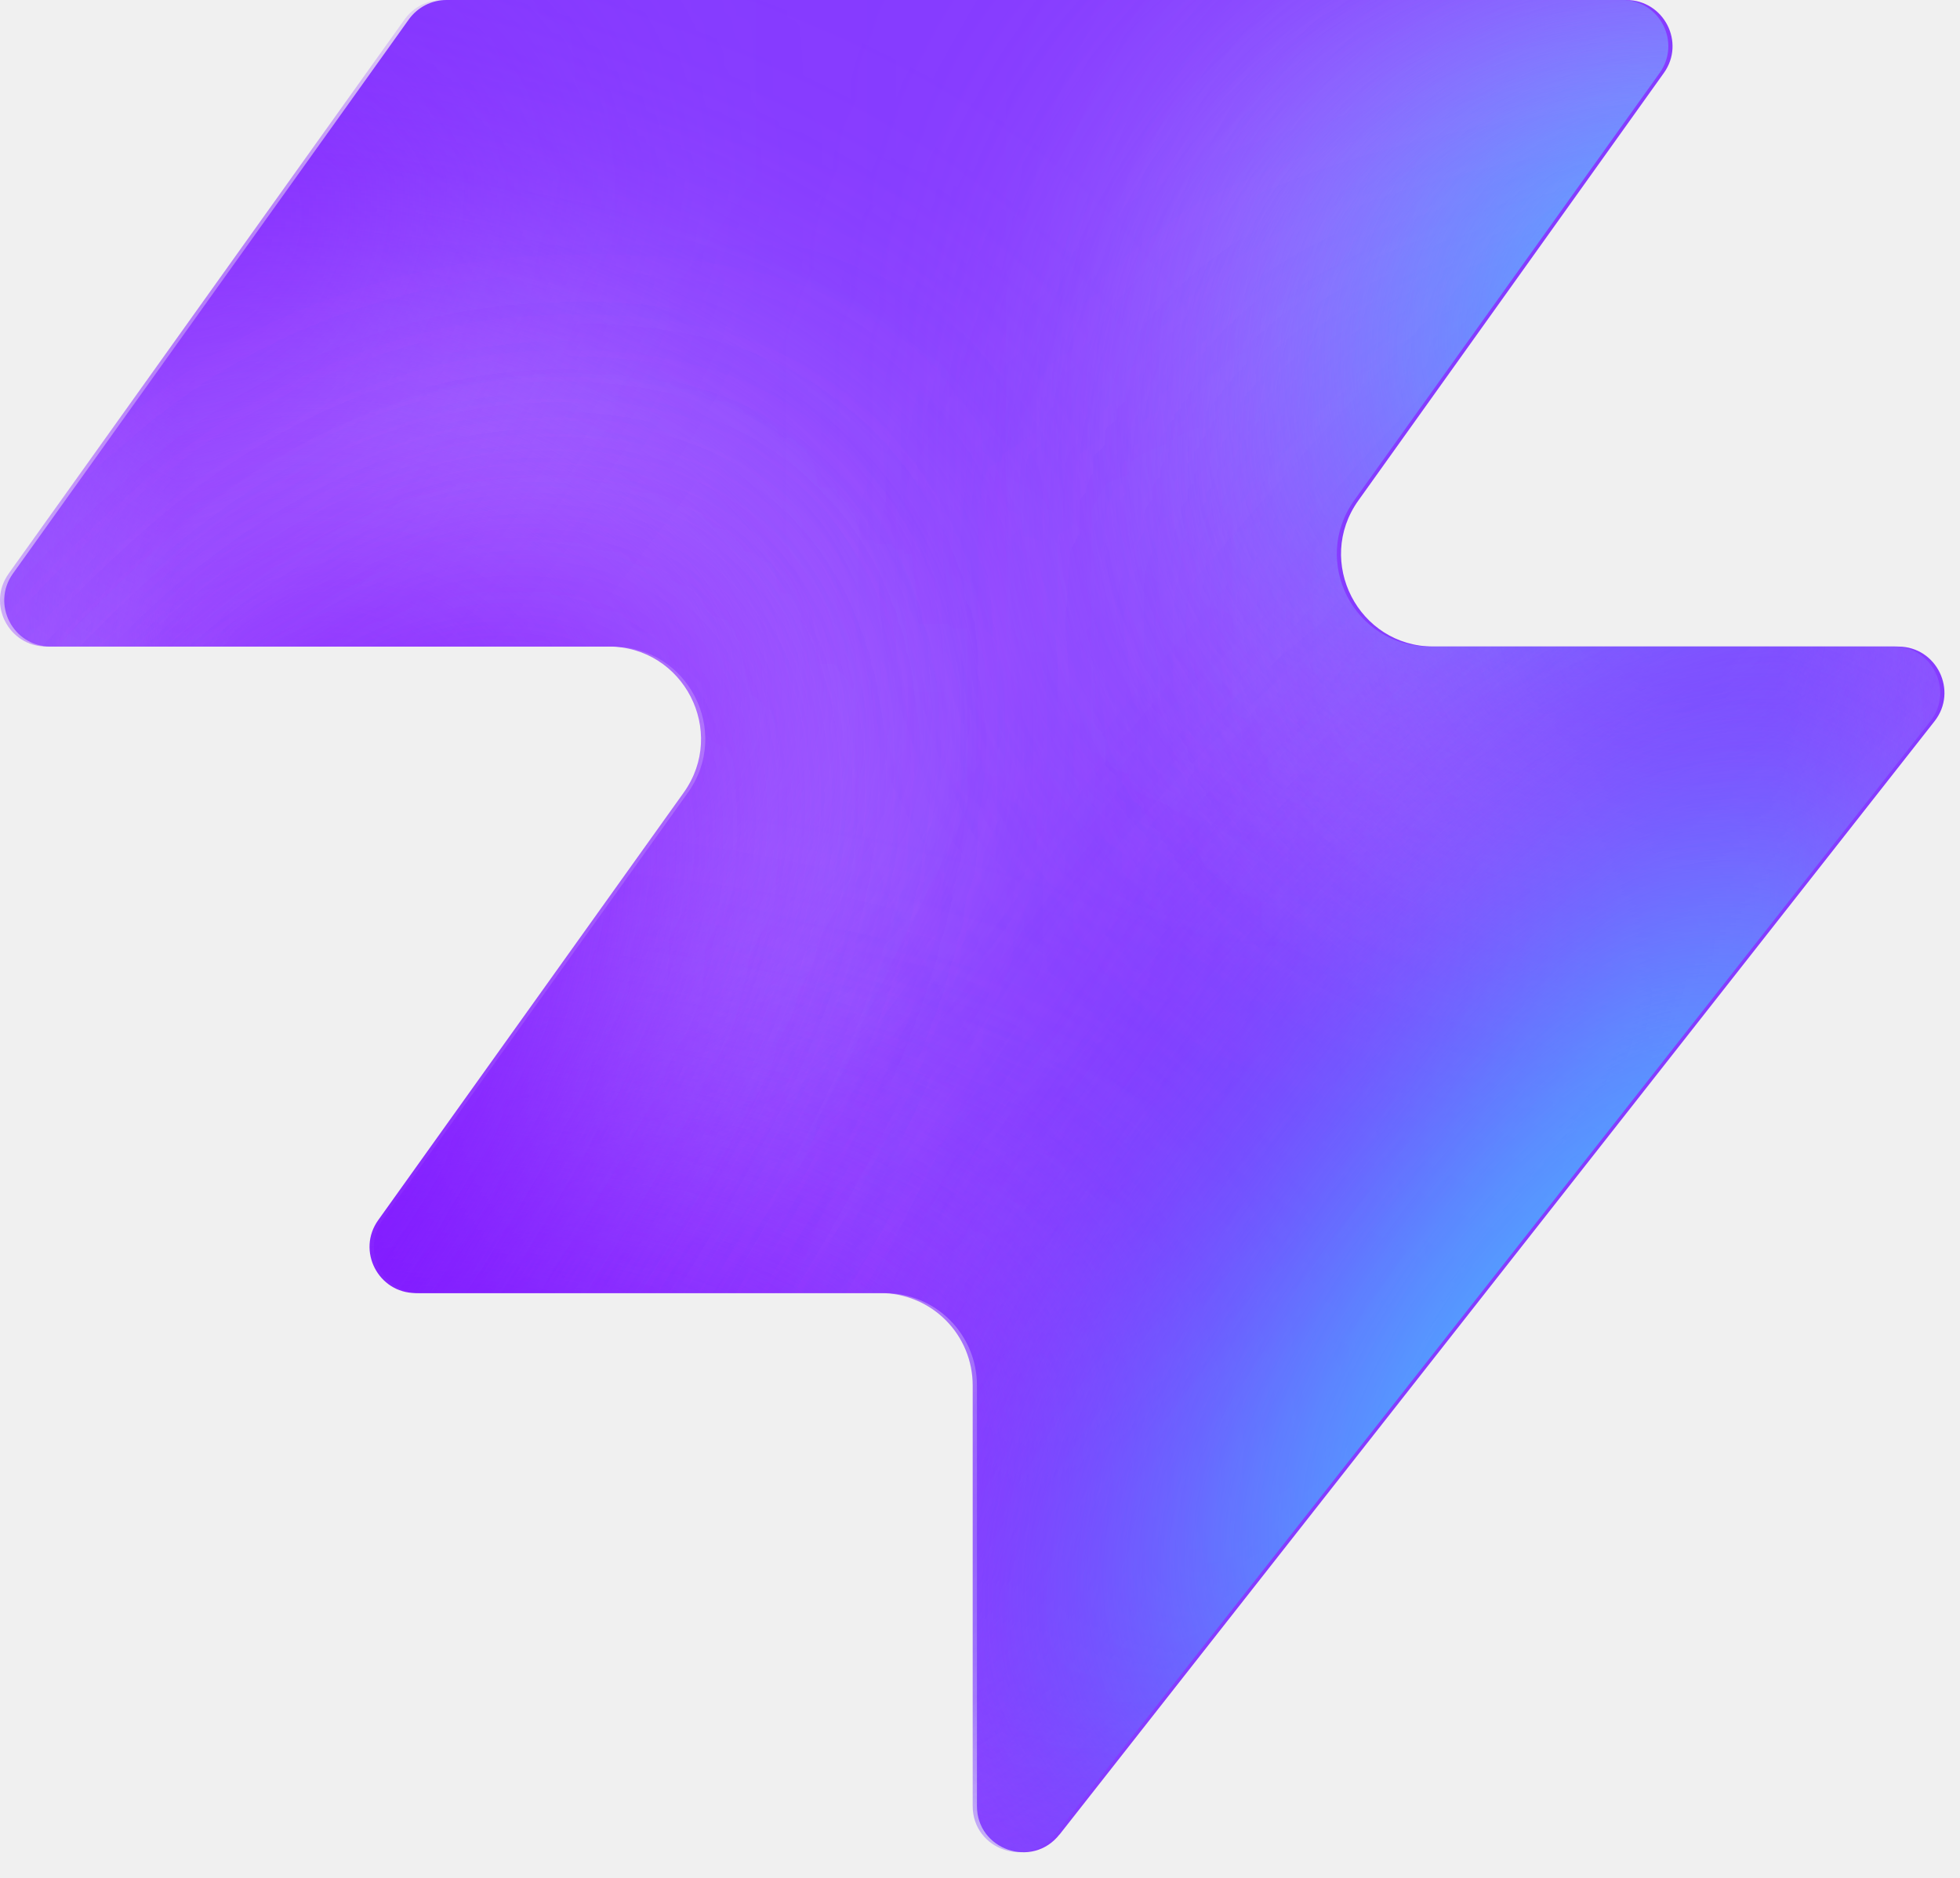
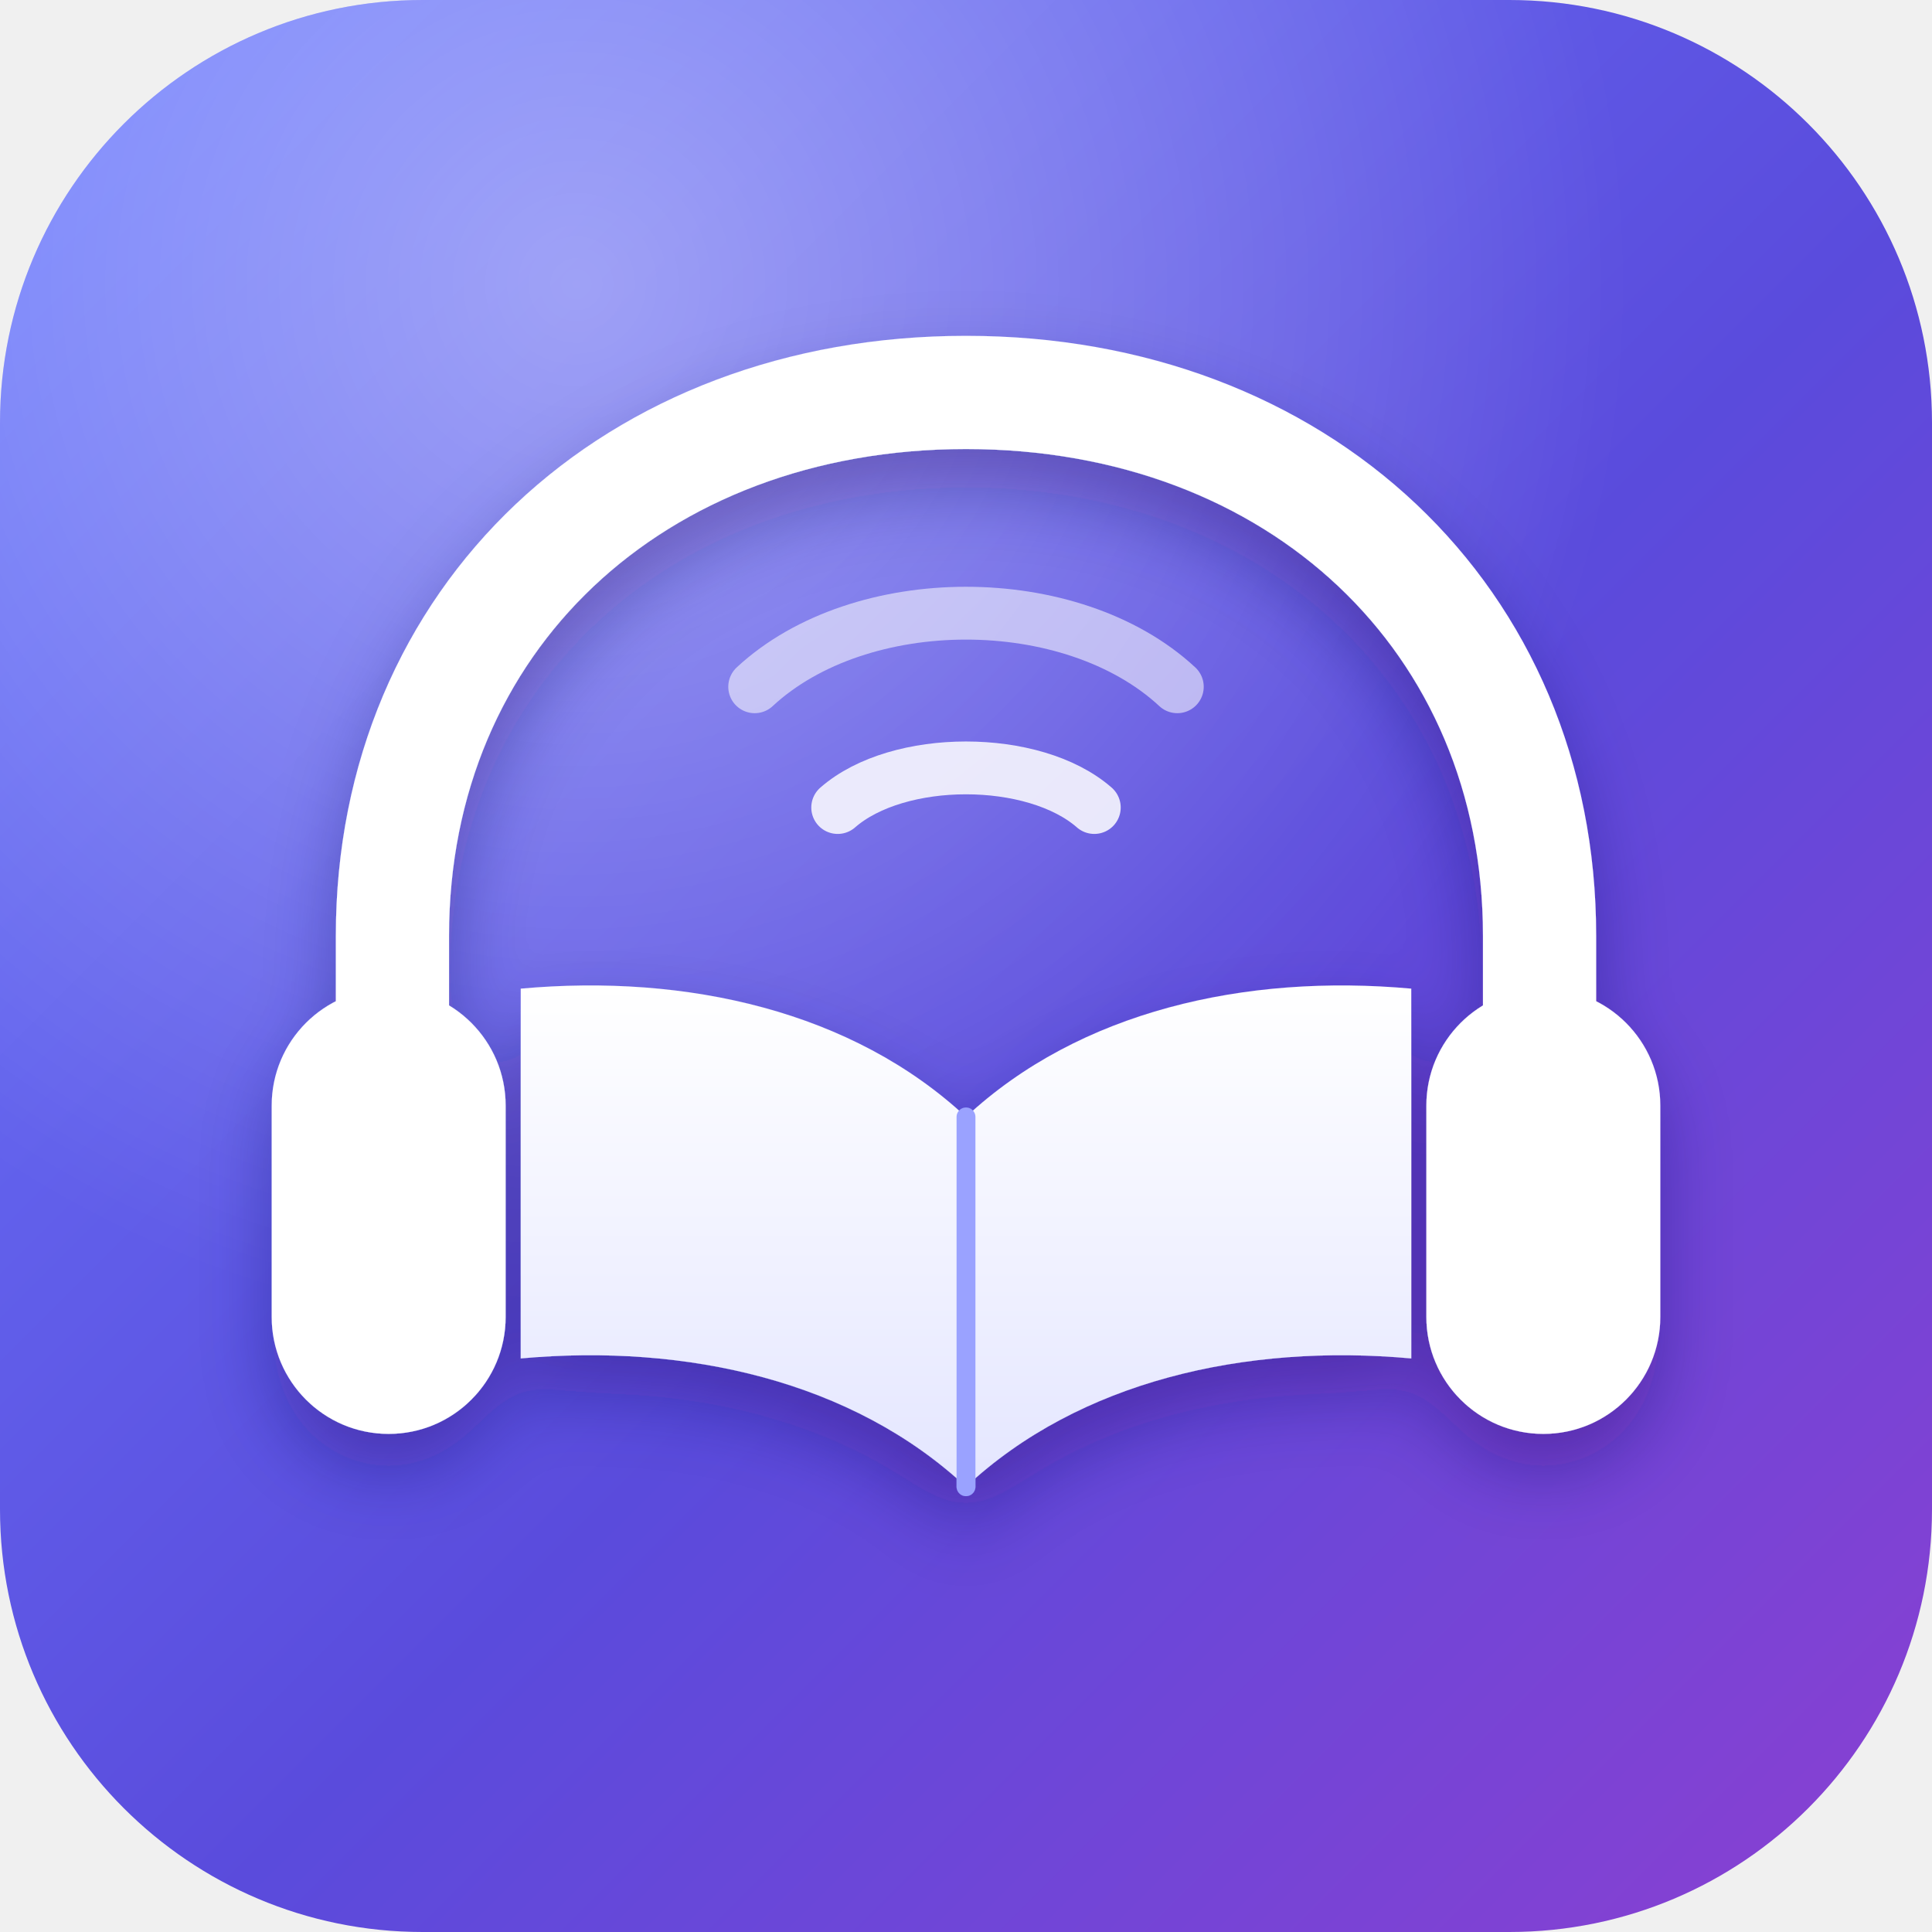
- <svg xmlns="http://www.w3.org/2000/svg" width="48" height="46" fill="none" viewBox="0 0 48 46">
-   <path fill="#863bff" d="M25.946 44.938c-.664.845-2.021.375-2.021-.698V33.937a2.26 2.26 0 0 0-2.262-2.262H10.287c-.92 0-1.456-1.04-.92-1.788l7.48-10.471c1.07-1.497 0-3.578-1.842-3.578H1.237c-.92 0-1.456-1.04-.92-1.788L10.013.474c.214-.297.556-.474.92-.474h28.894c.92 0 1.456 1.04.92 1.788l-7.48 10.471c-1.07 1.498 0 3.579 1.842 3.579h11.377c.943 0 1.473 1.088.89 1.83L25.947 44.94z" style="fill:#863bff;fill:color(display-p3 .525 .23 1);fill-opacity:1" />
-   <mask id="a" width="48" height="46" x="0" y="0" maskUnits="userSpaceOnUse" style="mask-type:alpha">
-     <path fill="#000" d="M25.842 44.938c-.664.844-2.021.375-2.021-.698V33.937a2.26 2.26 0 0 0-2.262-2.262H10.183c-.92 0-1.456-1.04-.92-1.788l7.48-10.471c1.07-1.498 0-3.579-1.842-3.579H1.133c-.92 0-1.456-1.04-.92-1.787L9.91.473c.214-.297.556-.474.92-.474h28.894c.92 0 1.456 1.04.92 1.788l-7.48 10.471c-1.07 1.498 0 3.578 1.842 3.578h11.377c.943 0 1.473 1.088.89 1.832L25.843 44.94z" style="fill:#000;fill-opacity:1" />
-   </mask>
-   <g mask="url(#a)">
-     <g filter="url(#b)">
-       <ellipse cx="5.508" cy="14.704" fill="#ede6ff" rx="5.508" ry="14.704" style="fill:#ede6ff;fill:color(display-p3 .927 .903 1);fill-opacity:1" transform="matrix(.00324 1 1 -.00324 -4.47 31.516)" />
-     </g>
-     <g filter="url(#c)">
-       <ellipse cx="10.399" cy="29.851" fill="#ede6ff" rx="10.399" ry="29.851" style="fill:#ede6ff;fill:color(display-p3 .927 .903 1);fill-opacity:1" transform="matrix(.00324 1 1 -.00324 -39.328 7.883)" />
-     </g>
-     <g filter="url(#d)">
-       <ellipse cx="5.508" cy="30.487" fill="#7e14ff" rx="5.508" ry="30.487" style="fill:#7e14ff;fill:color(display-p3 .492 .077 1);fill-opacity:1" transform="rotate(89.814 -25.913 -14.639)scale(1 -1)" />
-     </g>
-     <g filter="url(#e)">
-       <ellipse cx="5.508" cy="30.599" fill="#7e14ff" rx="5.508" ry="30.599" style="fill:#7e14ff;fill:color(display-p3 .492 .077 1);fill-opacity:1" transform="rotate(89.814 -32.644 -3.334)scale(1 -1)" />
-     </g>
-     <g filter="url(#f)">
-       <ellipse cx="5.508" cy="30.599" fill="#7e14ff" rx="5.508" ry="30.599" style="fill:#7e14ff;fill:color(display-p3 .492 .077 1);fill-opacity:1" transform="matrix(.00324 1 1 -.00324 -34.34 30.47)" />
-     </g>
-     <g filter="url(#g)">
-       <ellipse cx="14.072" cy="22.078" fill="#ede6ff" rx="14.072" ry="22.078" style="fill:#ede6ff;fill:color(display-p3 .927 .903 1);fill-opacity:1" transform="rotate(93.35 24.506 48.493)scale(-1 1)" />
-     </g>
-     <g filter="url(#h)">
-       <ellipse cx="3.47" cy="21.501" fill="#7e14ff" rx="3.47" ry="21.501" style="fill:#7e14ff;fill:color(display-p3 .492 .077 1);fill-opacity:1" transform="rotate(89.009 28.708 47.59)scale(-1 1)" />
-     </g>
-     <g filter="url(#i)">
-       <ellipse cx="3.47" cy="21.501" fill="#7e14ff" rx="3.47" ry="21.501" style="fill:#7e14ff;fill:color(display-p3 .492 .077 1);fill-opacity:1" transform="rotate(89.009 28.708 47.59)scale(-1 1)" />
-     </g>
-     <g filter="url(#j)">
-       <ellipse cx=".387" cy="8.972" fill="#7e14ff" rx="4.407" ry="29.108" style="fill:#7e14ff;fill:color(display-p3 .492 .077 1);fill-opacity:1" transform="rotate(39.51 .387 8.972)" />
-     </g>
-     <g filter="url(#k)">
-       <ellipse cx="47.523" cy="-6.092" fill="#7e14ff" rx="4.407" ry="29.108" style="fill:#7e14ff;fill:color(display-p3 .492 .077 1);fill-opacity:1" transform="rotate(37.892 47.523 -6.092)" />
-     </g>
-     <g filter="url(#l)">
-       <ellipse cx="41.412" cy="6.333" fill="#47bfff" rx="5.971" ry="9.665" style="fill:#47bfff;fill:color(display-p3 .28 .748 1);fill-opacity:1" transform="rotate(37.892 41.412 6.333)" />
-     </g>
-     <g filter="url(#m)">
-       <ellipse cx="-1.879" cy="38.332" fill="#7e14ff" rx="4.407" ry="29.108" style="fill:#7e14ff;fill:color(display-p3 .492 .077 1);fill-opacity:1" transform="rotate(37.892 -1.88 38.332)" />
-     </g>
-     <g filter="url(#n)">
-       <ellipse cx="-1.879" cy="38.332" fill="#7e14ff" rx="4.407" ry="29.108" style="fill:#7e14ff;fill:color(display-p3 .492 .077 1);fill-opacity:1" transform="rotate(37.892 -1.88 38.332)" />
-     </g>
-     <g filter="url(#o)">
-       <ellipse cx="35.651" cy="29.907" fill="#7e14ff" rx="4.407" ry="29.108" style="fill:#7e14ff;fill:color(display-p3 .492 .077 1);fill-opacity:1" transform="rotate(37.892 35.651 29.907)" />
-     </g>
-     <g filter="url(#p)">
-       <ellipse cx="38.418" cy="32.4" fill="#47bfff" rx="5.971" ry="15.297" style="fill:#47bfff;fill:color(display-p3 .28 .748 1);fill-opacity:1" transform="rotate(37.892 38.418 32.4)" />
-     </g>
-   </g>
+ <svg xmlns="http://www.w3.org/2000/svg" viewBox="0 0 512 512">
  <defs>
-     <filter id="b" width="60.045" height="41.654" x="-19.77" y="16.149" color-interpolation-filters="sRGB" filterUnits="userSpaceOnUse">
-       <feFlood flood-opacity="0" result="BackgroundImageFix" />
-       <feBlend in="SourceGraphic" in2="BackgroundImageFix" result="shape" />
-       <feGaussianBlur result="effect1_foregroundBlur_2002_17158" stdDeviation="7.659" />
-     </filter>
-     <filter id="c" width="90.34" height="51.437" x="-54.613" y="-7.533" color-interpolation-filters="sRGB" filterUnits="userSpaceOnUse">
-       <feFlood flood-opacity="0" result="BackgroundImageFix" />
-       <feBlend in="SourceGraphic" in2="BackgroundImageFix" result="shape" />
-       <feGaussianBlur result="effect1_foregroundBlur_2002_17158" stdDeviation="7.659" />
-     </filter>
-     <filter id="d" width="79.355" height="29.4" x="-49.64" y="2.03" color-interpolation-filters="sRGB" filterUnits="userSpaceOnUse">
-       <feFlood flood-opacity="0" result="BackgroundImageFix" />
-       <feBlend in="SourceGraphic" in2="BackgroundImageFix" result="shape" />
-       <feGaussianBlur result="effect1_foregroundBlur_2002_17158" stdDeviation="4.596" />
-     </filter>
-     <filter id="e" width="79.579" height="29.4" x="-45.045" y="20.029" color-interpolation-filters="sRGB" filterUnits="userSpaceOnUse">
-       <feFlood flood-opacity="0" result="BackgroundImageFix" />
-       <feBlend in="SourceGraphic" in2="BackgroundImageFix" result="shape" />
-       <feGaussianBlur result="effect1_foregroundBlur_2002_17158" stdDeviation="4.596" />
-     </filter>
-     <filter id="f" width="79.579" height="29.4" x="-43.513" y="21.178" color-interpolation-filters="sRGB" filterUnits="userSpaceOnUse">
-       <feFlood flood-opacity="0" result="BackgroundImageFix" />
-       <feBlend in="SourceGraphic" in2="BackgroundImageFix" result="shape" />
-       <feGaussianBlur result="effect1_foregroundBlur_2002_17158" stdDeviation="4.596" />
-     </filter>
-     <filter id="g" width="74.749" height="58.852" x="15.756" y="-17.901" color-interpolation-filters="sRGB" filterUnits="userSpaceOnUse">
-       <feFlood flood-opacity="0" result="BackgroundImageFix" />
-       <feBlend in="SourceGraphic" in2="BackgroundImageFix" result="shape" />
-       <feGaussianBlur result="effect1_foregroundBlur_2002_17158" stdDeviation="7.659" />
-     </filter>
-     <filter id="h" width="61.377" height="25.362" x="23.548" y="2.284" color-interpolation-filters="sRGB" filterUnits="userSpaceOnUse">
-       <feFlood flood-opacity="0" result="BackgroundImageFix" />
-       <feBlend in="SourceGraphic" in2="BackgroundImageFix" result="shape" />
-       <feGaussianBlur result="effect1_foregroundBlur_2002_17158" stdDeviation="4.596" />
-     </filter>
-     <filter id="i" width="61.377" height="25.362" x="23.548" y="2.284" color-interpolation-filters="sRGB" filterUnits="userSpaceOnUse">
-       <feFlood flood-opacity="0" result="BackgroundImageFix" />
-       <feBlend in="SourceGraphic" in2="BackgroundImageFix" result="shape" />
-       <feGaussianBlur result="effect1_foregroundBlur_2002_17158" stdDeviation="4.596" />
-     </filter>
-     <filter id="j" width="56.045" height="63.649" x="-27.636" y="-22.853" color-interpolation-filters="sRGB" filterUnits="userSpaceOnUse">
-       <feFlood flood-opacity="0" result="BackgroundImageFix" />
-       <feBlend in="SourceGraphic" in2="BackgroundImageFix" result="shape" />
-       <feGaussianBlur result="effect1_foregroundBlur_2002_17158" stdDeviation="4.596" />
-     </filter>
-     <filter id="k" width="54.814" height="64.646" x="20.116" y="-38.415" color-interpolation-filters="sRGB" filterUnits="userSpaceOnUse">
-       <feFlood flood-opacity="0" result="BackgroundImageFix" />
-       <feBlend in="SourceGraphic" in2="BackgroundImageFix" result="shape" />
-       <feGaussianBlur result="effect1_foregroundBlur_2002_17158" stdDeviation="4.596" />
-     </filter>
-     <filter id="l" width="33.541" height="35.313" x="24.641" y="-11.323" color-interpolation-filters="sRGB" filterUnits="userSpaceOnUse">
-       <feFlood flood-opacity="0" result="BackgroundImageFix" />
-       <feBlend in="SourceGraphic" in2="BackgroundImageFix" result="shape" />
-       <feGaussianBlur result="effect1_foregroundBlur_2002_17158" stdDeviation="4.596" />
-     </filter>
-     <filter id="m" width="54.814" height="64.646" x="-29.286" y="6.009" color-interpolation-filters="sRGB" filterUnits="userSpaceOnUse">
-       <feFlood flood-opacity="0" result="BackgroundImageFix" />
-       <feBlend in="SourceGraphic" in2="BackgroundImageFix" result="shape" />
-       <feGaussianBlur result="effect1_foregroundBlur_2002_17158" stdDeviation="4.596" />
-     </filter>
-     <filter id="n" width="54.814" height="64.646" x="-29.286" y="6.009" color-interpolation-filters="sRGB" filterUnits="userSpaceOnUse">
-       <feFlood flood-opacity="0" result="BackgroundImageFix" />
-       <feBlend in="SourceGraphic" in2="BackgroundImageFix" result="shape" />
-       <feGaussianBlur result="effect1_foregroundBlur_2002_17158" stdDeviation="4.596" />
-     </filter>
-     <filter id="o" width="54.814" height="64.646" x="8.244" y="-2.416" color-interpolation-filters="sRGB" filterUnits="userSpaceOnUse">
-       <feFlood flood-opacity="0" result="BackgroundImageFix" />
-       <feBlend in="SourceGraphic" in2="BackgroundImageFix" result="shape" />
-       <feGaussianBlur result="effect1_foregroundBlur_2002_17158" stdDeviation="4.596" />
-     </filter>
-     <filter id="p" width="39.409" height="43.623" x="18.713" y="10.588" color-interpolation-filters="sRGB" filterUnits="userSpaceOnUse">
-       <feFlood flood-opacity="0" result="BackgroundImageFix" />
-       <feBlend in="SourceGraphic" in2="BackgroundImageFix" result="shape" />
-       <feGaussianBlur result="effect1_foregroundBlur_2002_17158" stdDeviation="4.596" />
+     <linearGradient id="bg" x1="0" y1="0" x2="1" y2="1">
+       <stop offset="0" stop-color="#6b7cff" />
+       <stop offset="0.55" stop-color="#5a4bdc" />
+       <stop offset="1" stop-color="#8b3fd1" />
+     </linearGradient>
+     <radialGradient id="glow" cx="0.3" cy="0.15" r="0.9">
+       <stop offset="0" stop-color="#ffffff" stop-opacity="0.38" />
+       <stop offset="0.6" stop-color="#ffffff" stop-opacity="0" />
+     </radialGradient>
+     <linearGradient id="page" x1="0" y1="0" x2="0" y2="1">
+       <stop offset="0" stop-color="#ffffff" />
+       <stop offset="1" stop-color="#e4e6ff" />
+     </linearGradient>
+     <filter id="shadow" x="-20%" y="-20%" width="140%" height="150%">
+       <feDropShadow dx="0" dy="10" stdDeviation="10" flood-color="#1a1060" flood-opacity="0.35" />
    </filter>
  </defs>
+   <rect width="512" height="512" rx="112" fill="url(#bg)" />
+   <rect width="512" height="512" rx="112" fill="url(#glow)" />
+   <g filter="url(#shadow)">
+     <path d="M256 394 C 226 366 182 356 138 360 L138 262 C 182 258 226 268 256 296 Z" fill="url(#page)" />
+     <path d="M256 394 C 286 366 330 356 374 360 L374 262 C 330 258 286 268 256 296 Z" fill="url(#page)" />
+     <path d="M256 296 L256 394" stroke="#9aa2ff" stroke-width="5" stroke-linecap="round" />
+     <path d="M104 292 V248 C104 164 168 104 256 104 C344 104 408 164 408 248 V292" fill="none" stroke="#ffffff" stroke-width="30" stroke-linecap="round" />
+     <rect x="72" y="262" width="62" height="118" rx="31" fill="#ffffff" />
+     <rect x="378" y="262" width="62" height="118" rx="31" fill="#ffffff" />
+   </g>
+   <g fill="none" stroke="#ffffff" stroke-linecap="round" stroke-opacity="0.85">
+     <path d="M222 214 C 238 200 274 200 290 214" stroke-width="14" />
+     <path d="M200 182 C 228 156 284 156 312 182" stroke-width="14" stroke-opacity="0.55" />
+   </g>
</svg>
